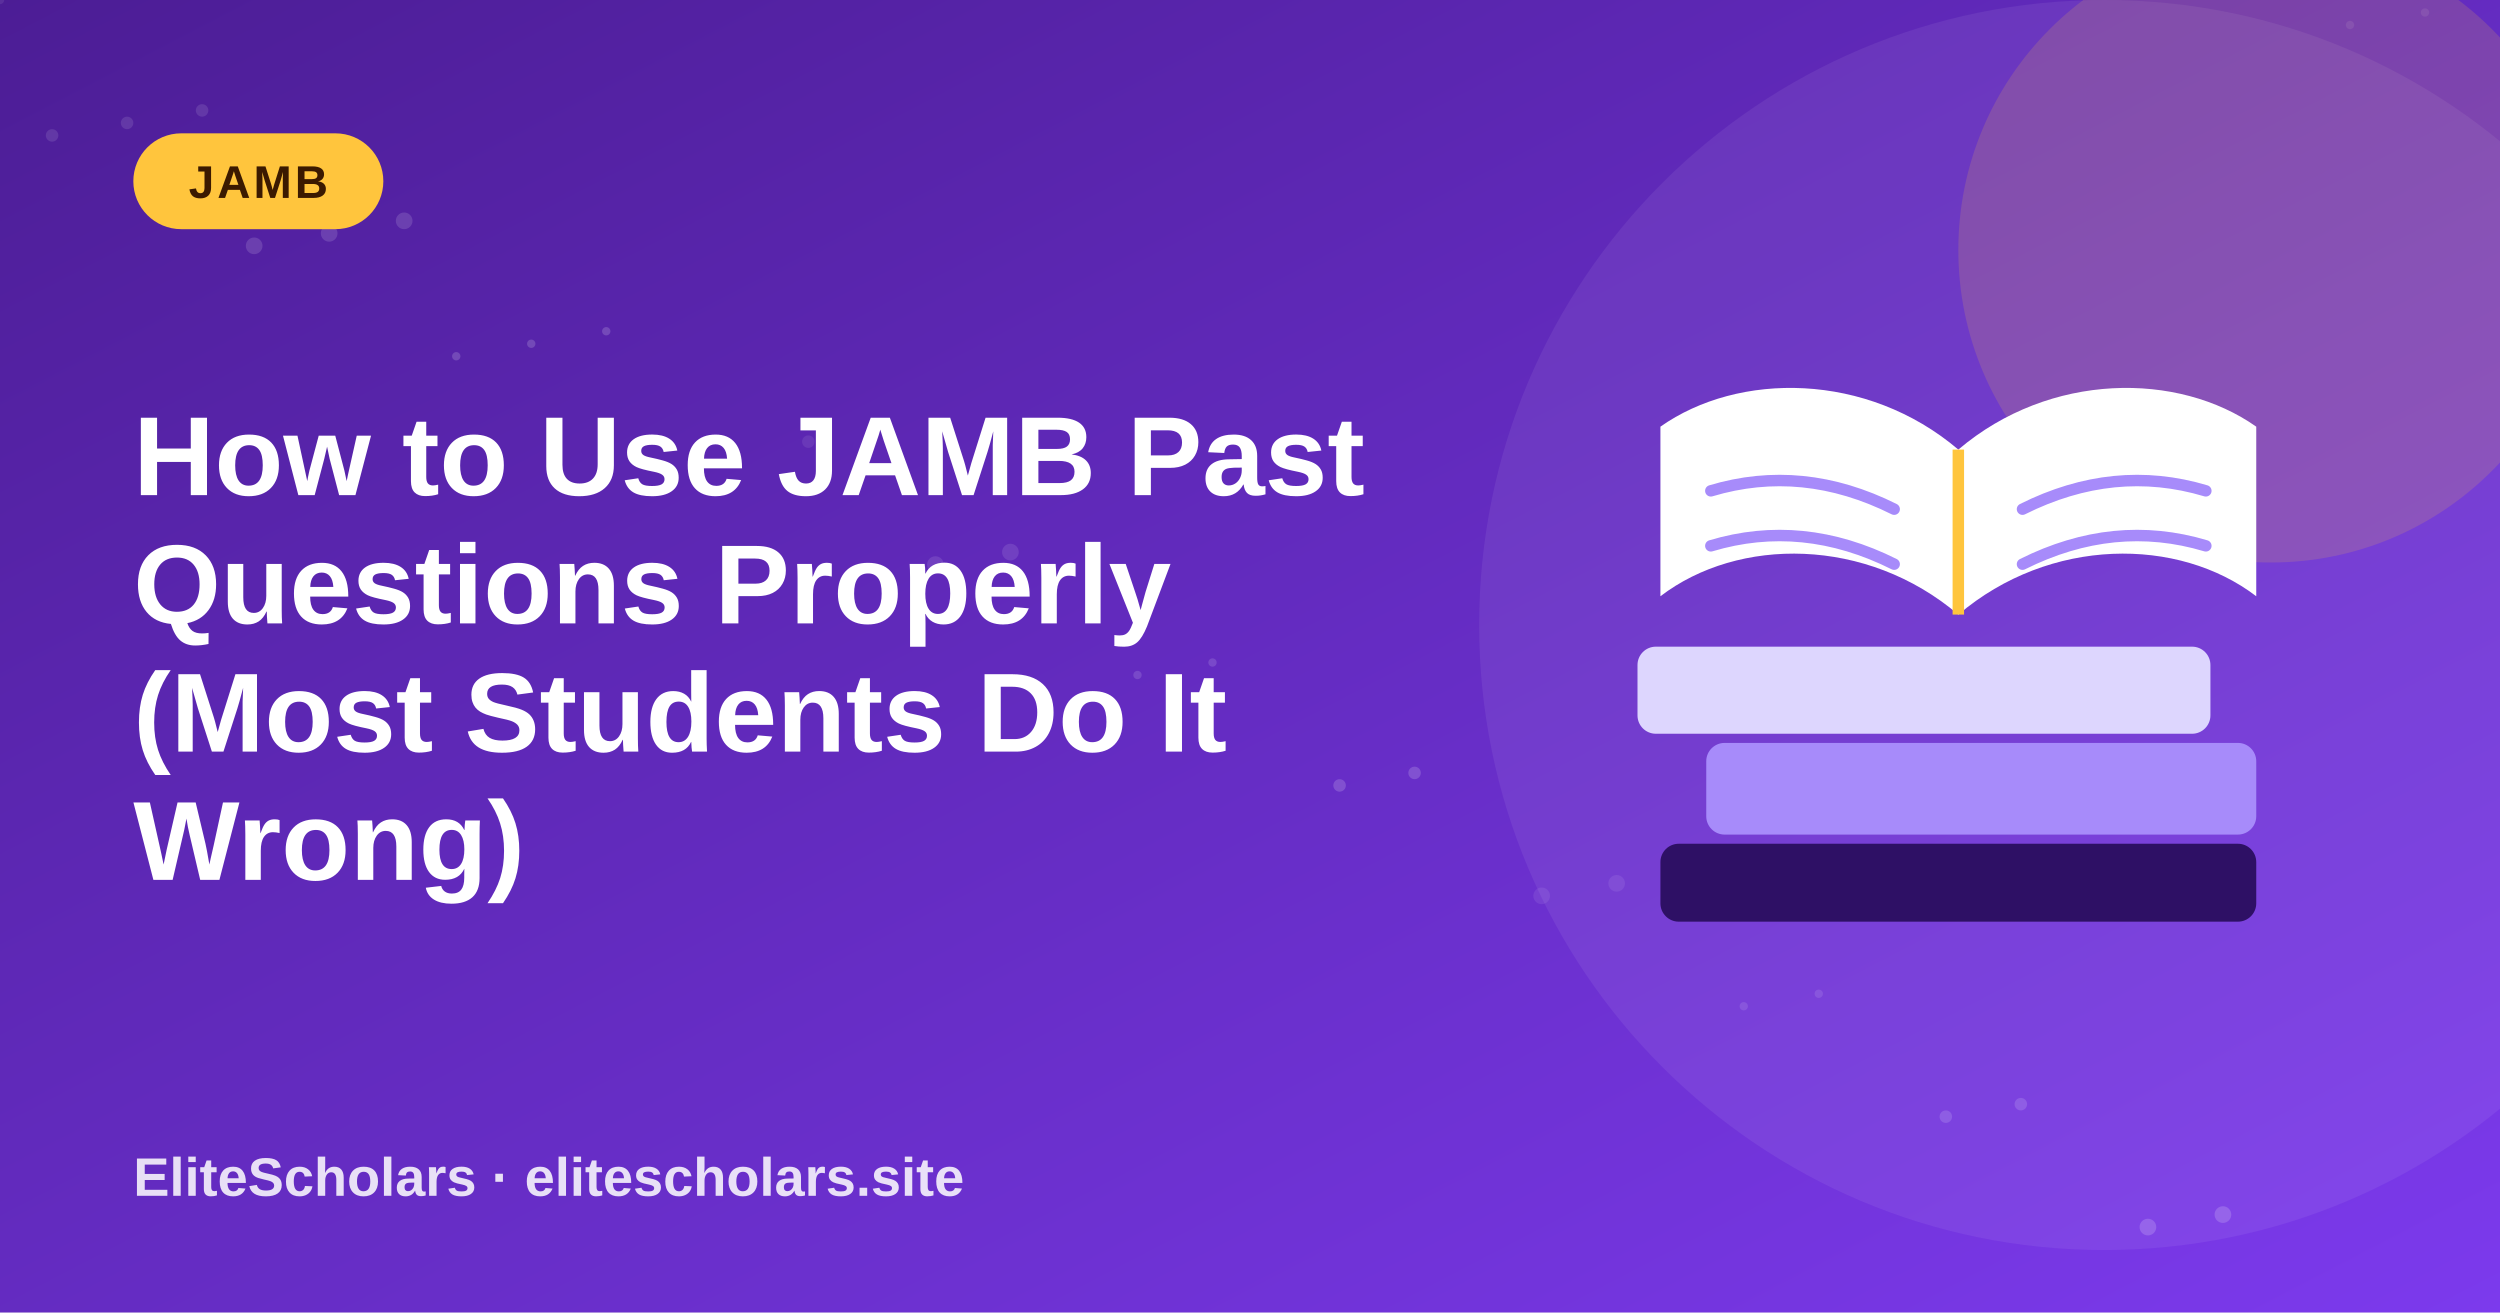
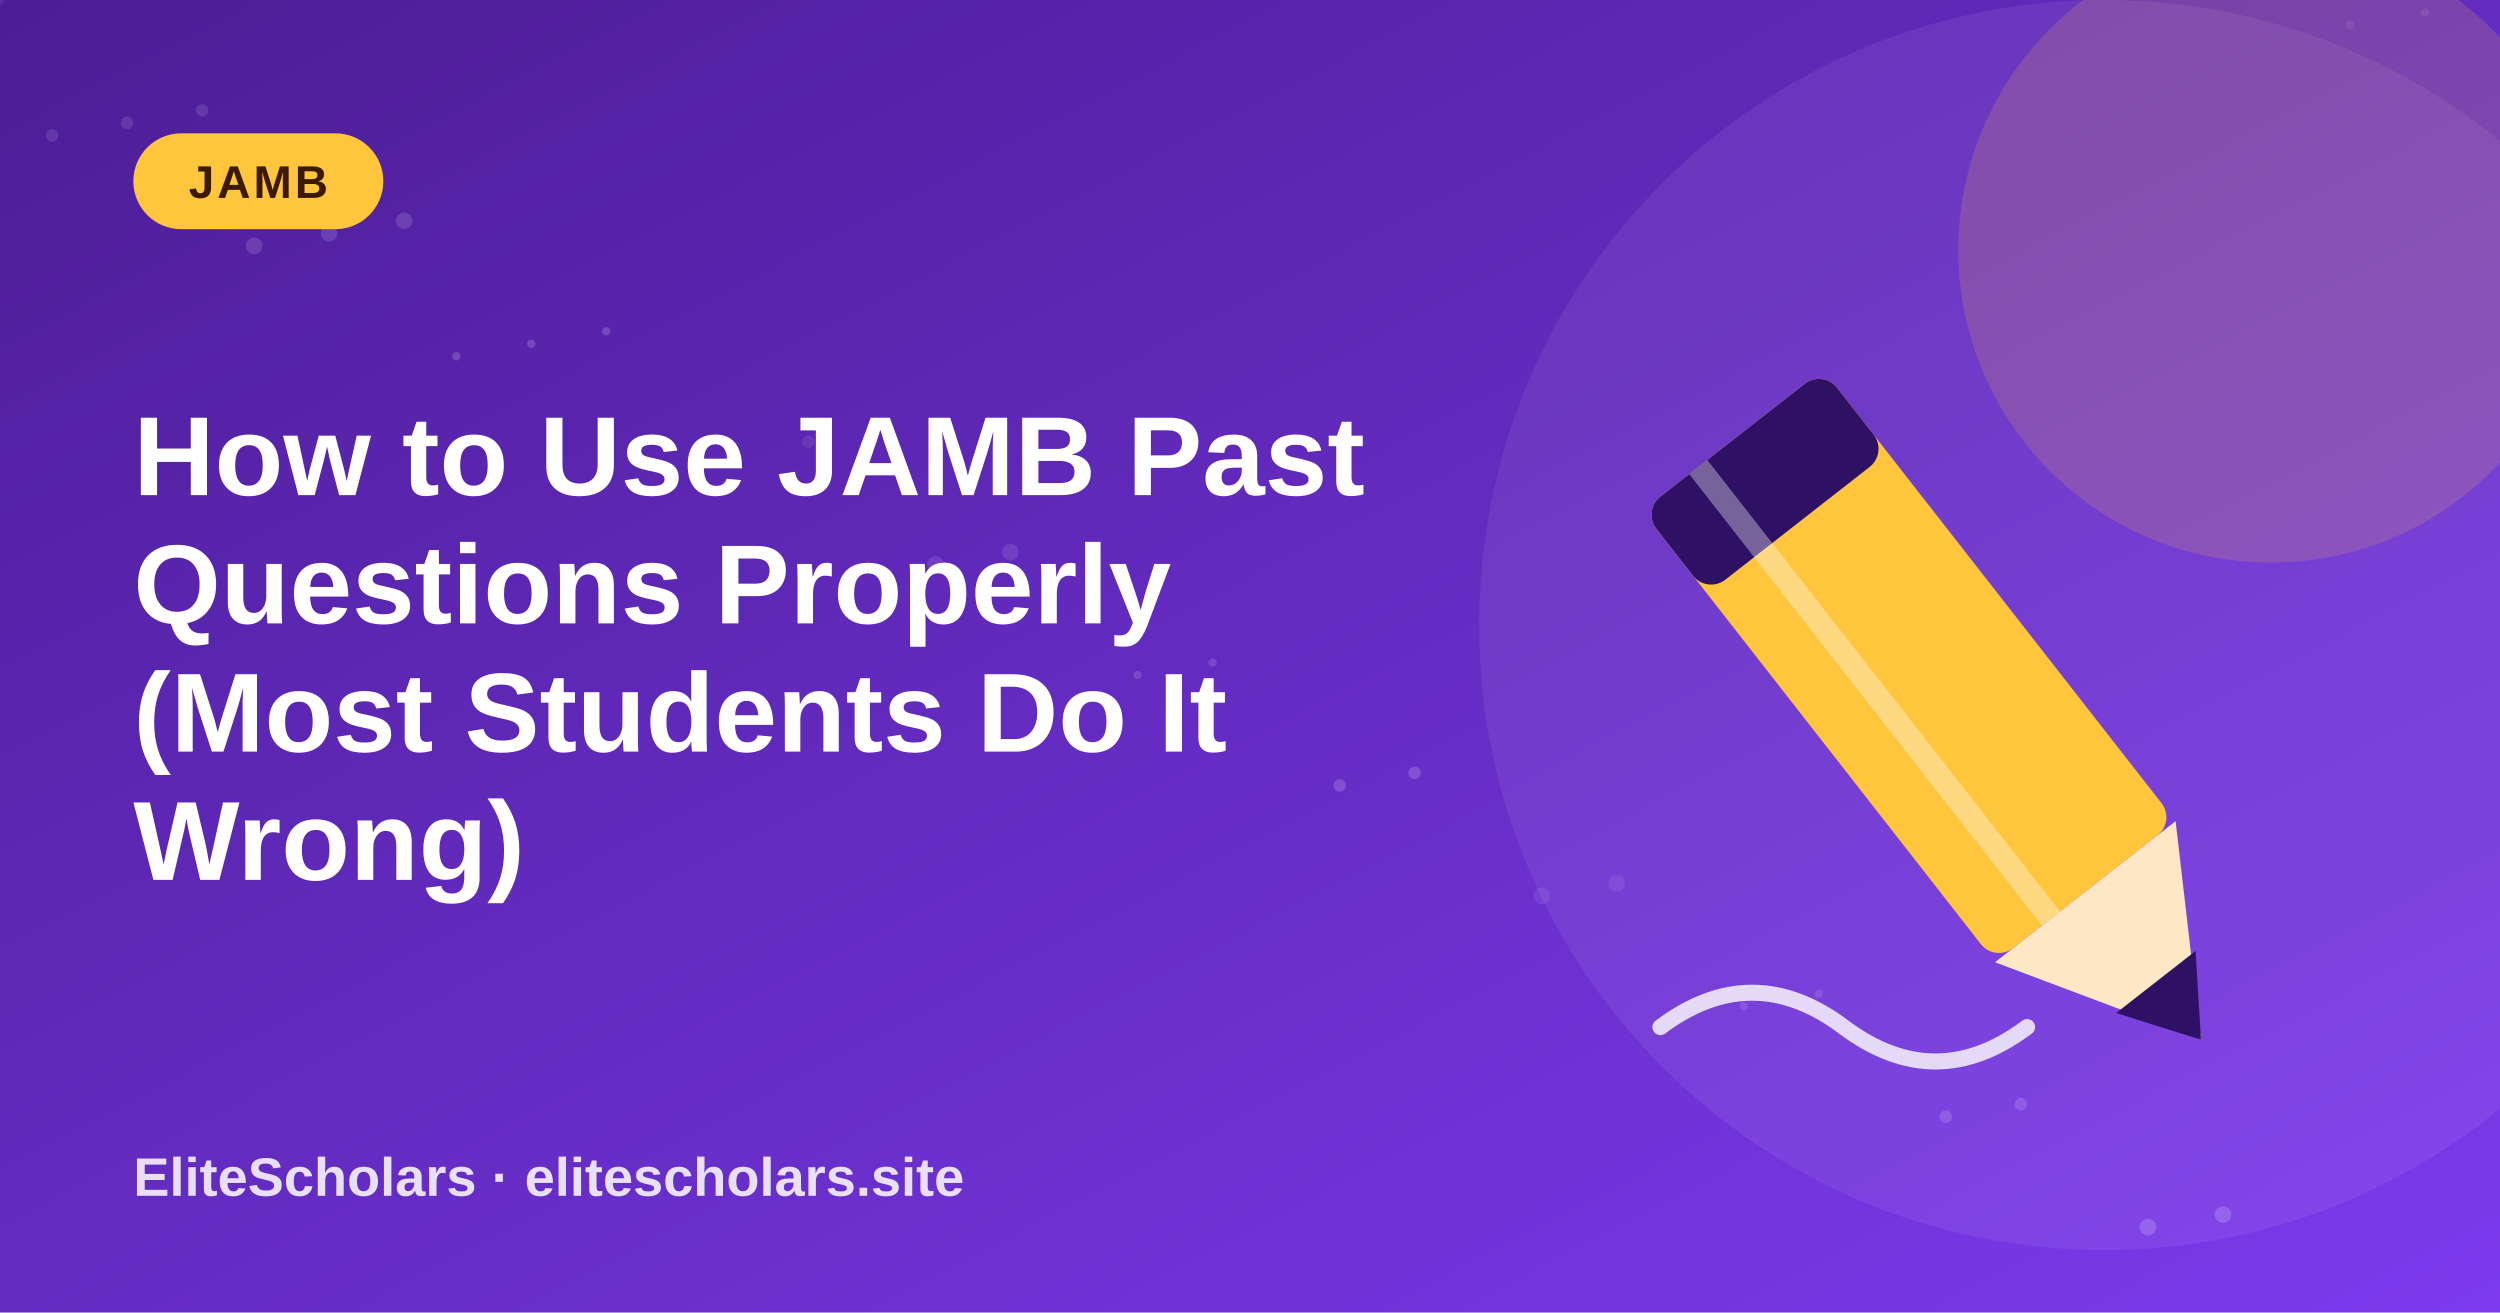
<svg xmlns="http://www.w3.org/2000/svg" viewBox="0 0 1200 630" width="1200" height="630" role="img" aria-label="How to Use JAMB Past Questions Properly (Most Students Do It Wrong)">
  <defs>
    <linearGradient id="g" x1="0" y1="0" x2="1" y2="1">
      <stop offset="0" stop-color="#4C1D95" />
      <stop offset="1" stop-color="#7C3AED" />
    </linearGradient>
  </defs>
  <rect width="1200" height="630" fill="url(#g)" />
  <circle cx="0" cy="0" r="2" fill="#fff" opacity="0.08" />
  <circle cx="97" cy="53" r="3" fill="#fff" opacity="0.11" />
  <circle cx="194" cy="106" r="4" fill="#fff" opacity="0.14" />
  <circle cx="291" cy="159" r="2" fill="#fff" opacity="0.17" />
  <circle cx="388" cy="212" r="3" fill="#fff" opacity="0.08" />
  <circle cx="485" cy="265" r="4" fill="#fff" opacity="0.11" />
  <circle cx="582" cy="318" r="2" fill="#fff" opacity="0.14" />
  <circle cx="679" cy="371" r="3" fill="#fff" opacity="0.17" />
  <circle cx="776" cy="424" r="4" fill="#fff" opacity="0.08" />
  <circle cx="873" cy="477" r="2" fill="#fff" opacity="0.11" />
  <circle cx="970" cy="530" r="3" fill="#fff" opacity="0.14" />
  <circle cx="1067" cy="583" r="4" fill="#fff" opacity="0.17" />
  <circle cx="1164" cy="6" r="2" fill="#fff" opacity="0.08" />
  <circle cx="61" cy="59" r="3" fill="#fff" opacity="0.11" />
  <circle cx="158" cy="112" r="4" fill="#fff" opacity="0.14" />
  <circle cx="255" cy="165" r="2" fill="#fff" opacity="0.17" />
  <circle cx="352" cy="218" r="3" fill="#fff" opacity="0.08" />
  <circle cx="449" cy="271" r="4" fill="#fff" opacity="0.11" />
  <circle cx="546" cy="324" r="2" fill="#fff" opacity="0.14" />
  <circle cx="643" cy="377" r="3" fill="#fff" opacity="0.17" />
  <circle cx="740" cy="430" r="4" fill="#fff" opacity="0.08" />
  <circle cx="837" cy="483" r="2" fill="#fff" opacity="0.11" />
  <circle cx="934" cy="536" r="3" fill="#fff" opacity="0.14" />
  <circle cx="1031" cy="589" r="4" fill="#fff" opacity="0.17" />
  <circle cx="1128" cy="12" r="2" fill="#fff" opacity="0.08" />
  <circle cx="25" cy="65" r="3" fill="#fff" opacity="0.11" />
  <circle cx="122" cy="118" r="4" fill="#fff" opacity="0.14" />
  <circle cx="219" cy="171" r="2" fill="#fff" opacity="0.17" />
  <circle cx="1010" cy="300" r="300" fill="#fff" opacity=".07" />
  <circle cx="1090" cy="120" r="150" fill="#FFC53D" opacity=".16" />
  <rect x="64" y="64" width="120" height="46" rx="23" fill="#FFC53D" />
  <text x="124" y="95" text-anchor="middle" font-size="22" font-weight="800" letter-spacing="1.5" fill="#3B1A00" font-family="system-ui,Segoe UI,Arial,sans-serif">JAMB</text>
  <g font-family="system-ui,Segoe UI,Arial,sans-serif" font-weight="800" fill="#fff" font-size="54">
    <text x="64" y="237.66">How to Use JAMB Past</text>
    <text x="64" y="299.22">Questions Properly</text>
    <text x="64" y="360.78">(Most Students Do It</text>
    <text x="64" y="422.34">Wrong)</text>
  </g>
  <text x="64" y="574" font-size="26" font-weight="700" fill="#fff" opacity=".85" font-family="system-ui,Segoe UI,Arial,sans-serif">EliteScholars · elitescholars.site</text>
  <g transform="translate(720 130) scale(1.1)">
-     <rect x="70" y="250" width="260" height="34" rx="8" fill="#2E1065" />
-     <rect x="90" y="206" width="240" height="40" rx="8" fill="#A78BFA" />
-     <rect x="60" y="164" width="250" height="38" rx="8" fill="#DDD6FE" />
-     <path d="M200 150c-40-34-96-34-130-8v-74c34-24 90-24 130 10 40-34 96-34 130-10v74c-34-26-90-26-130 8z" fill="#fff" />
-     <path d="M200 78v72" stroke="#FFC53D" stroke-width="5" />
-     <g fill="none" stroke="#A78BFA" stroke-width="5" stroke-linecap="round">
-       <path d="M92 96q40-12 80 8M92 120q40-12 80 8M228 104q40-20 80-8M228 128q40-20 80-8" />
+     <g transform="rotate(-38 200 200)">
+       <rect x="150" y="40" width="100" height="250" rx="10" fill="#FFC53D" />
+       <rect x="150" y="40" width="100" height="46" rx="10" fill="#2E1065" />
+       <path d="M150 290h100l-50 82z" fill="#FDE7C4" />
+       <path d="M178 340h44l-22 32z" fill="#2E1065" />
+       <rect x="176" y="40" width="10" height="250" fill="#fff" opacity=".35" />
    </g>
+     <path d="M70 330q40-30 80 0t80 0" stroke="#fff" stroke-width="7" fill="none" stroke-linecap="round" opacity=".8" />
  </g>
</svg>
